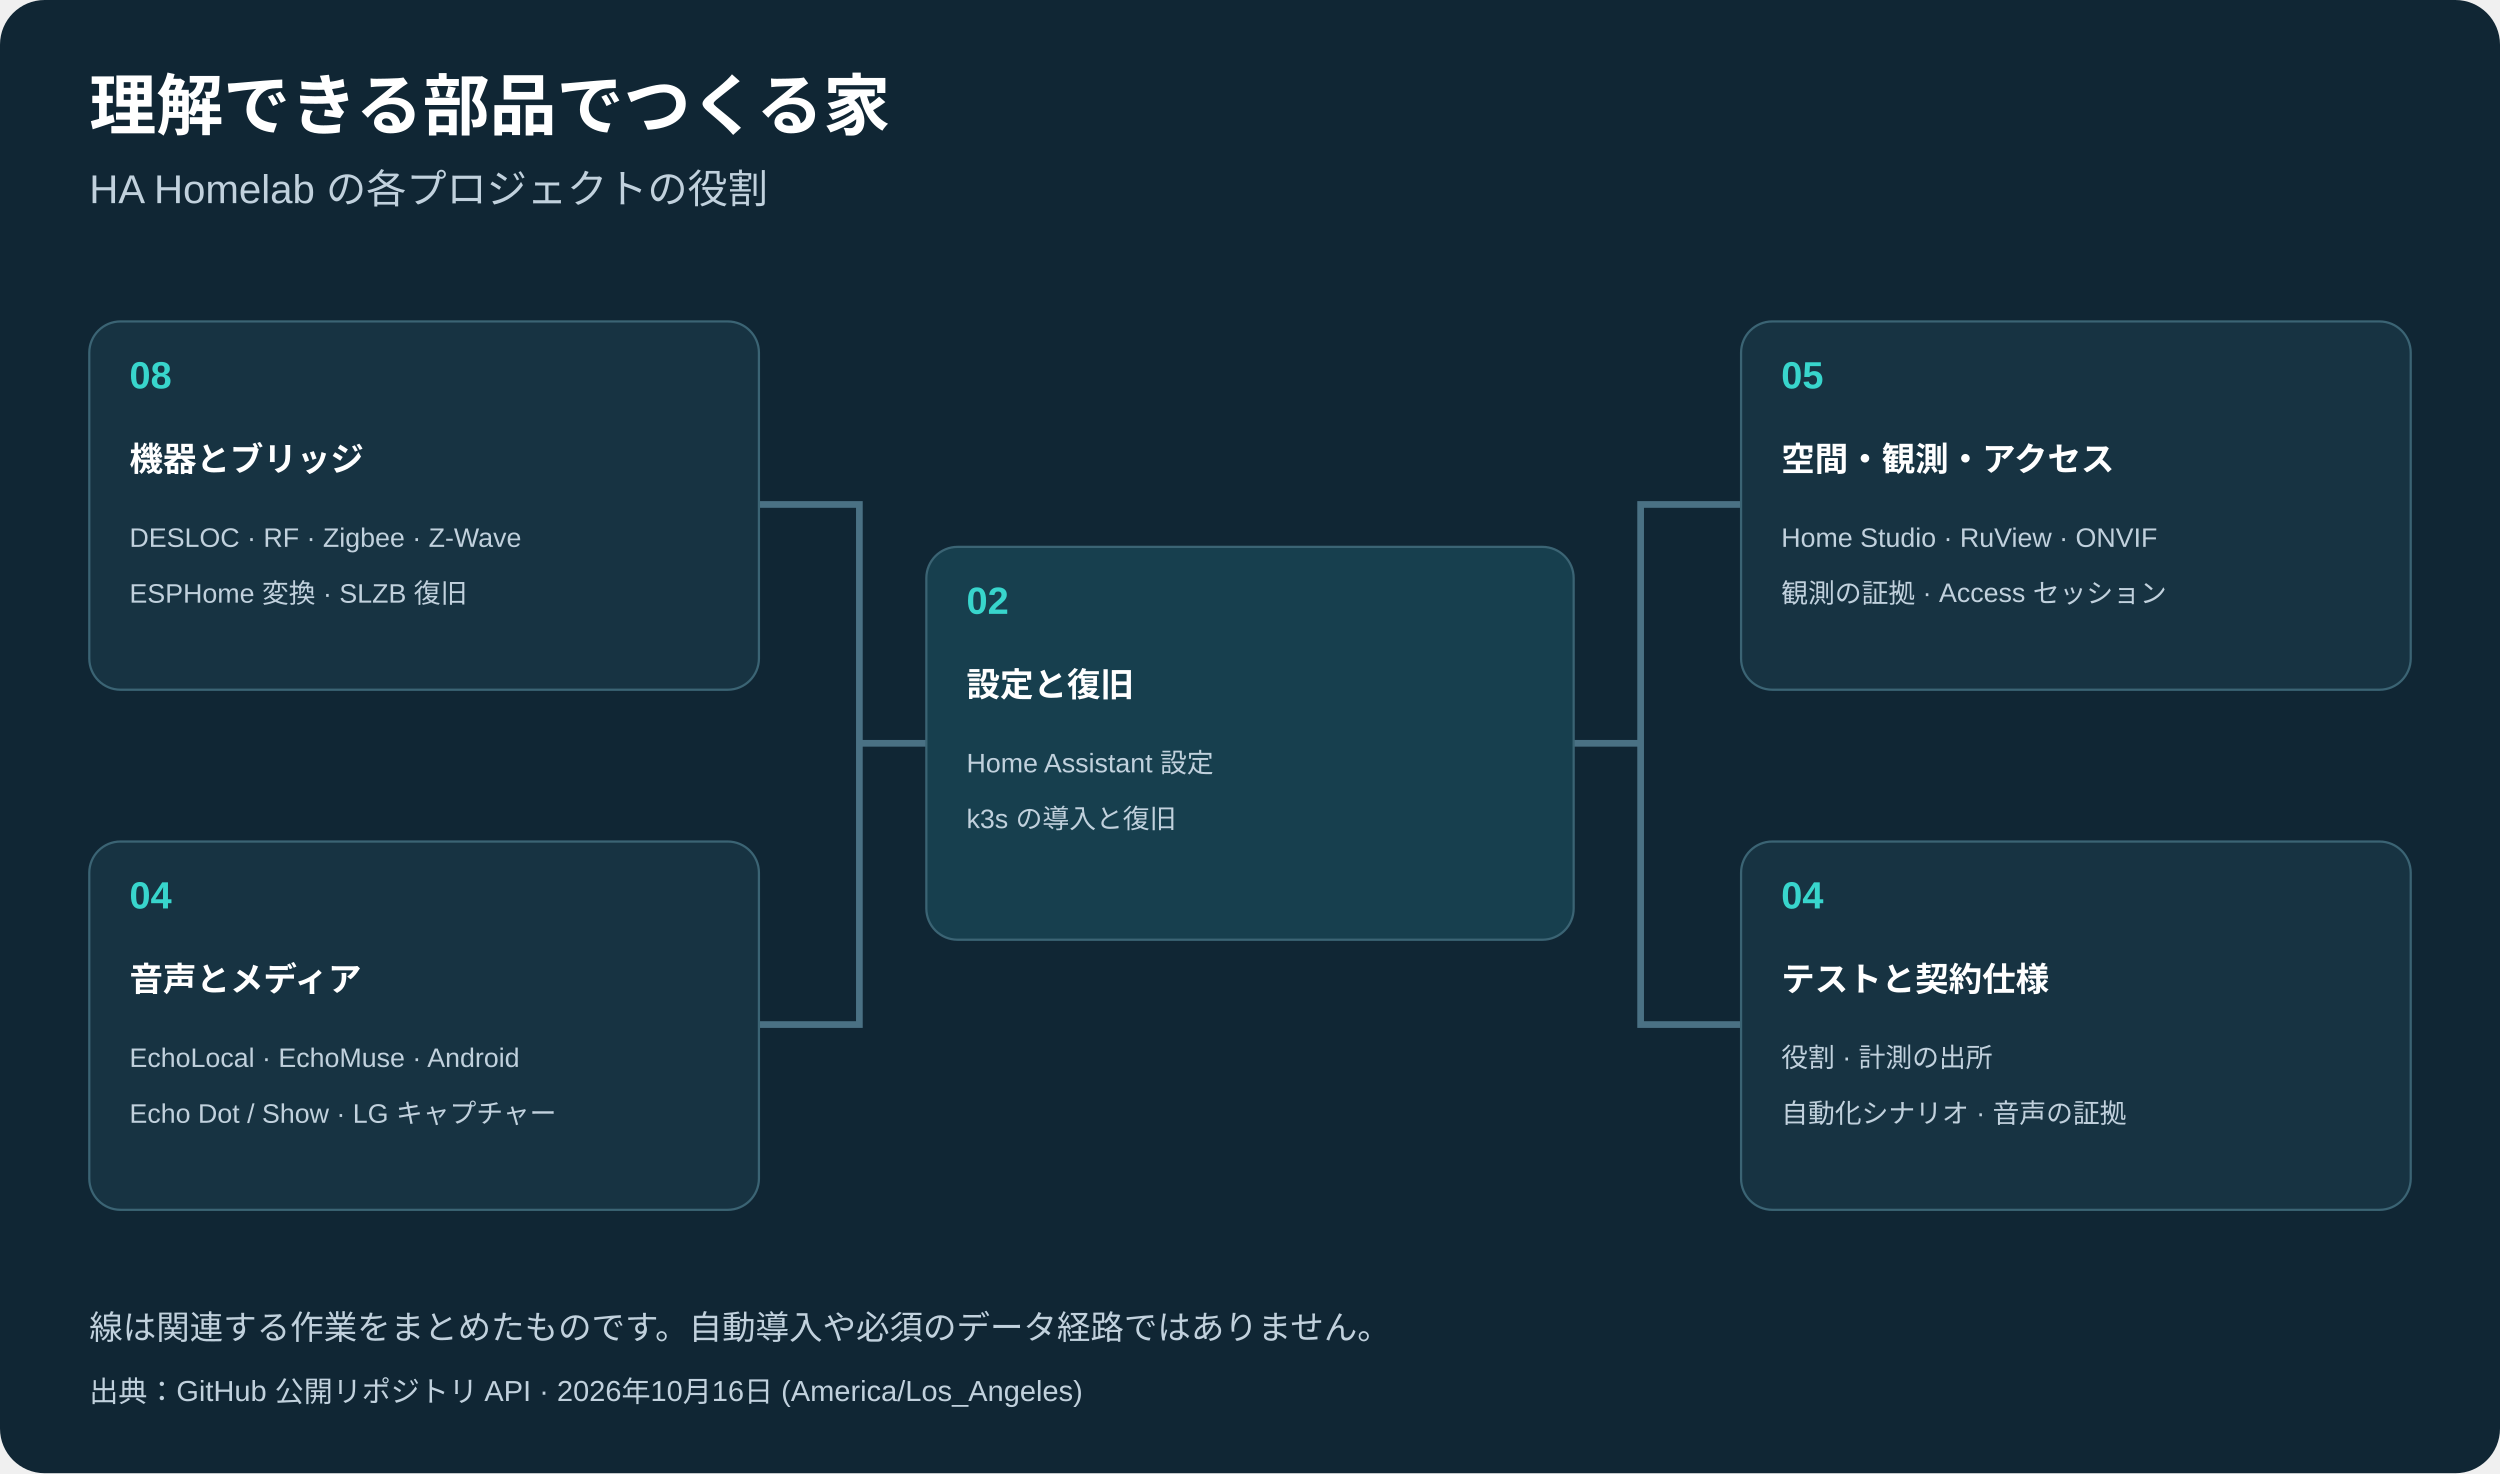
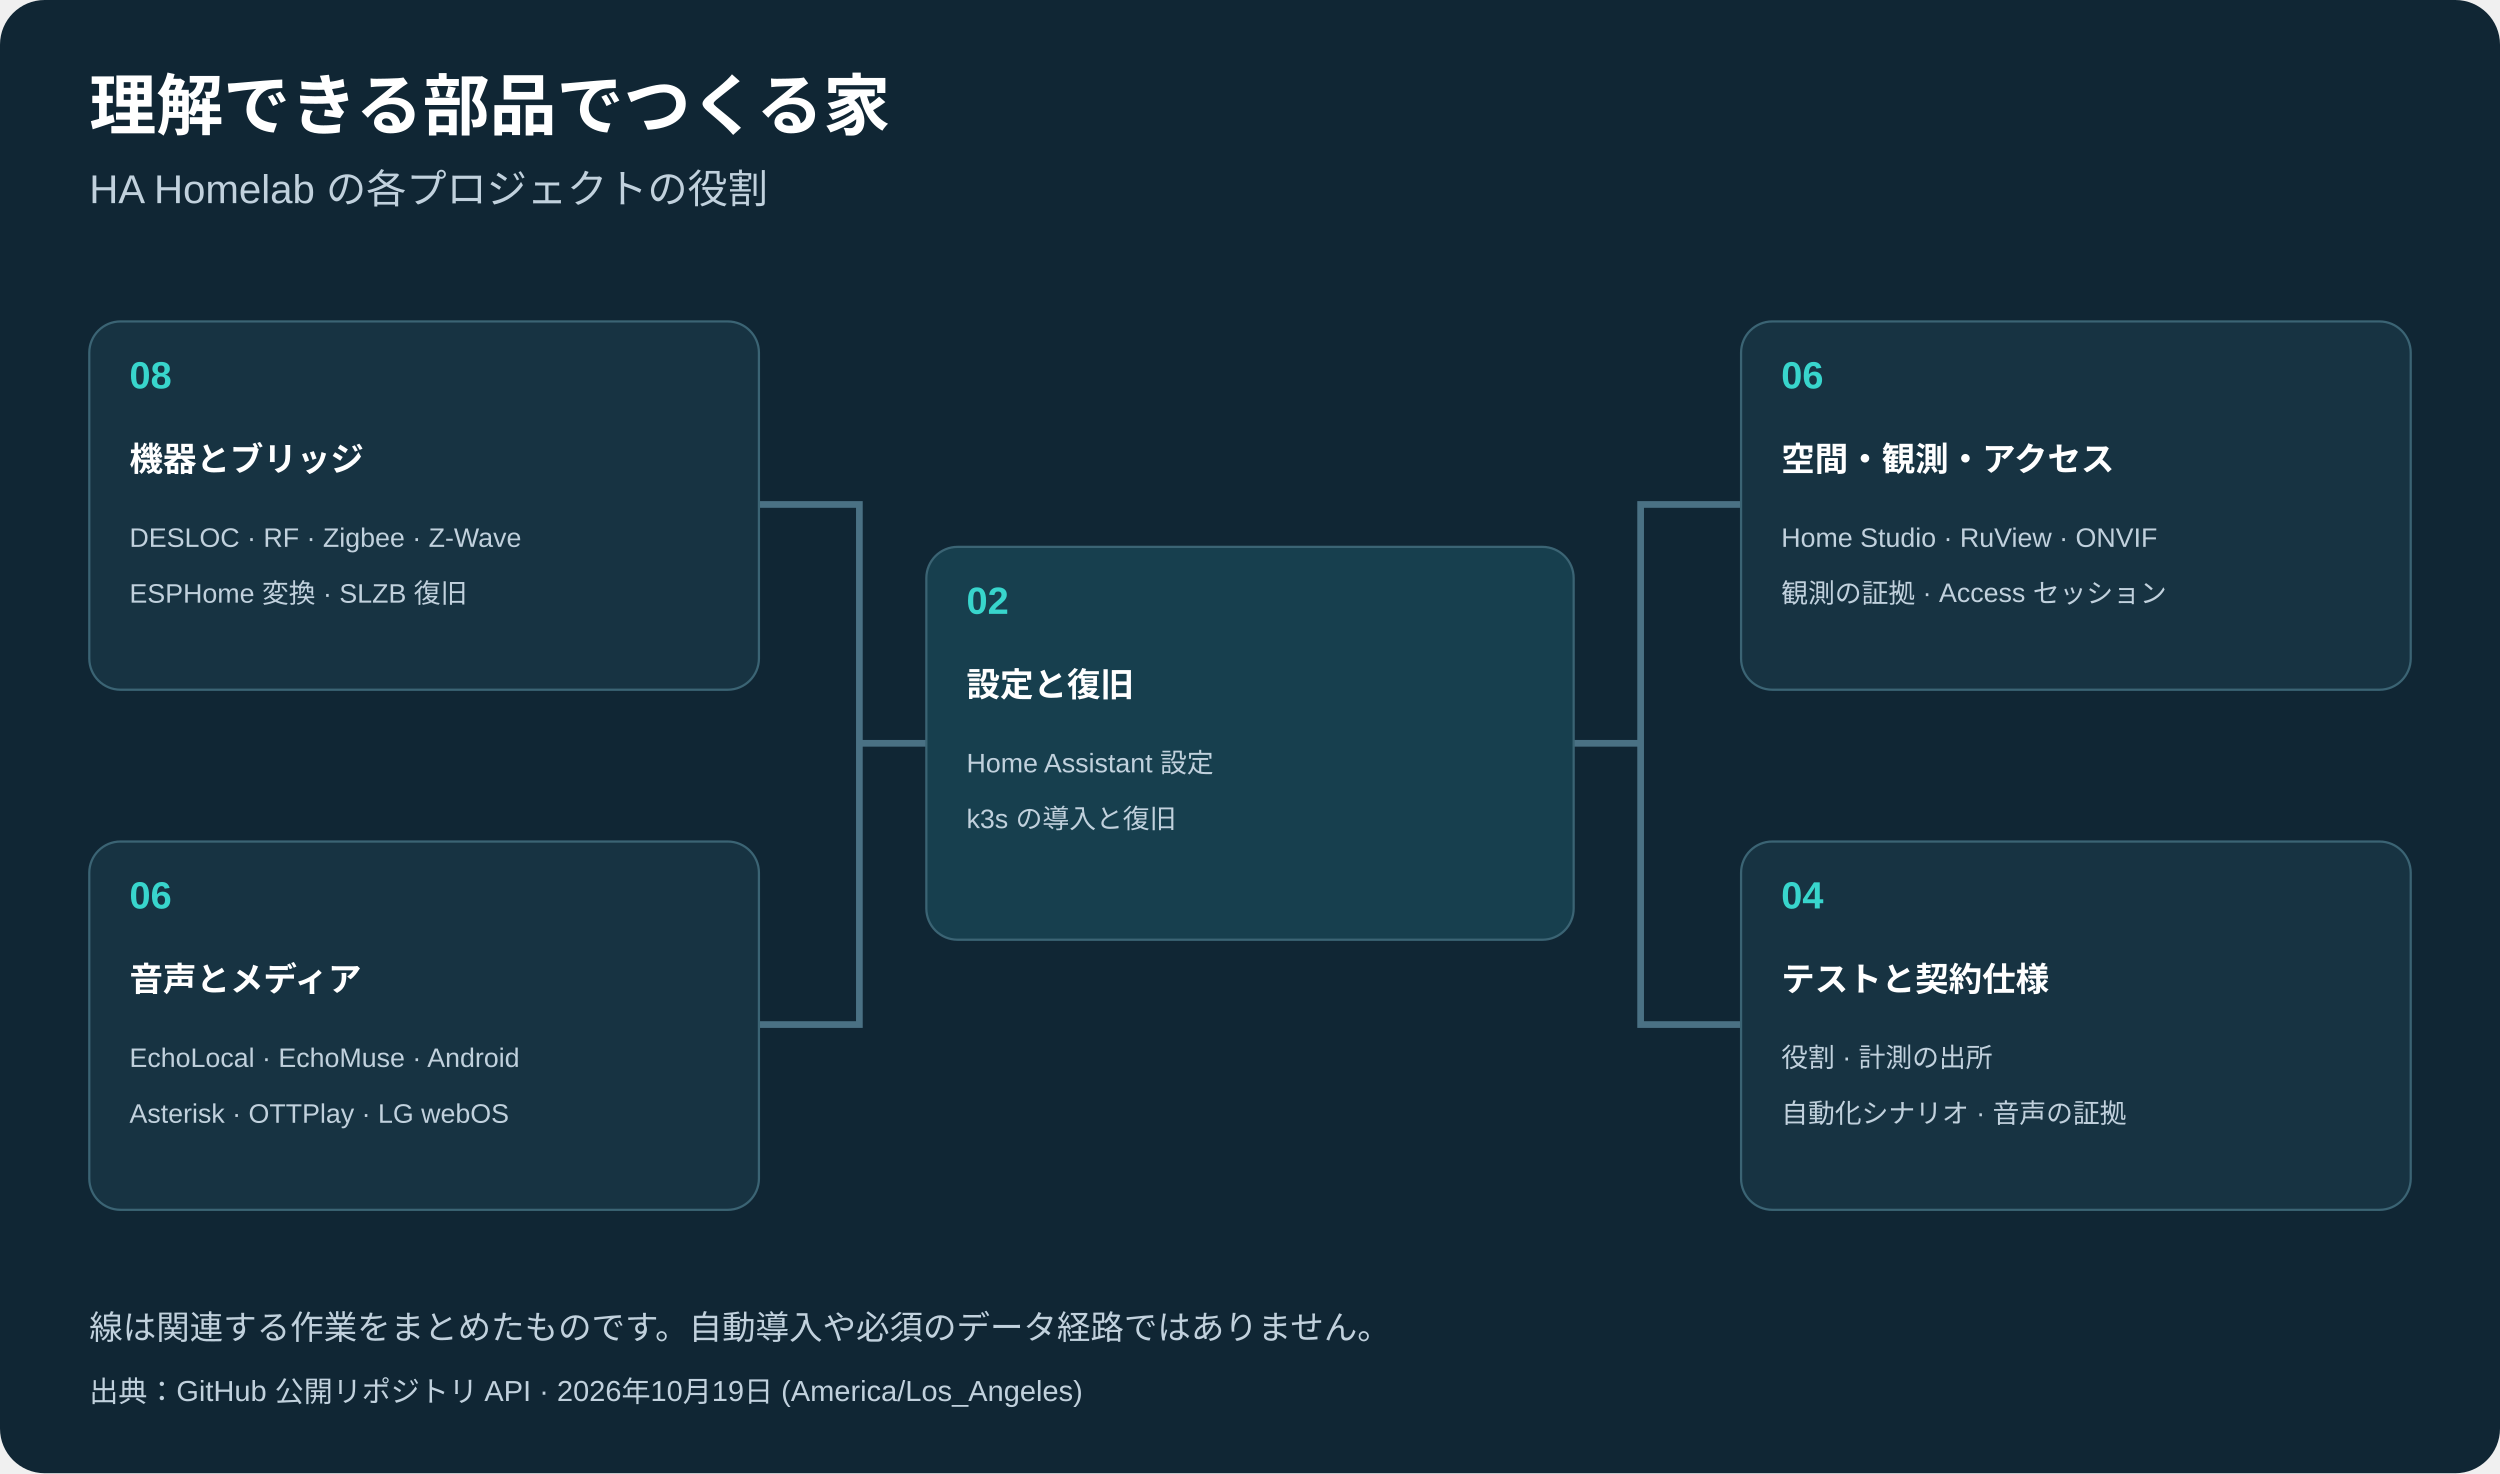
<svg xmlns="http://www.w3.org/2000/svg" width="1120" height="660" viewBox="0 0 1120 660" role="img" aria-labelledby="title desc" lang="ja">
  <rect width="1120" height="660" rx="20" fill="#102634" />
  <g font-family="Arial, Helvetica, sans-serif">
    <text x="40" y="58" font-size="30" fill="#ffffff" font-weight="700" text-anchor="start">理解できる部品でつくる家</text>
    <text x="40" y="91" font-size="18" fill="#c1d1dd" font-weight="400" text-anchor="start">HA Homelab の各プロジェクトの役割</text>
    <path d="M 340 226 H 385 V 333 H 415 M 340 459 H 385 V 333 M 705 333 H 735 V 226 H 780 M 735 333 V 459 H 780" fill="none" stroke="#4a7184" stroke-width="3" />
    <rect x="40" y="377" width="300" height="165" rx="14" fill="#173342" stroke="#3b6474" />
-     <text x="58" y="407" font-size="17" fill="#38d5cc" font-weight="700" text-anchor="start">04</text>
+     <text x="58" y="407" font-size="17" fill="#38d5cc" font-weight="700" text-anchor="start">06</text>
    <text x="58" y="444" font-size="15" fill="#ffffff" font-weight="700" text-anchor="start">音声とメディア</text>
    <text x="58" y="478" font-size="12" fill="#c1d1dd" font-weight="400" text-anchor="start">EchoLocal · EchoMuse · Android</text>
-     <text x="58" y="503" font-size="12" fill="#c1d1dd" font-weight="400" text-anchor="start">Echo Dot / Show · LG キャプチャー</text>
+     <text x="58" y="503" font-size="12" fill="#c1d1dd" font-weight="400" text-anchor="start">Asterisk · OTTPlay · LG webOS</text>
    <rect x="40" y="144" width="300" height="165" rx="14" fill="#173342" stroke="#3b6474" />
    <text x="58" y="174" font-size="17" fill="#38d5cc" font-weight="700" text-anchor="start">08</text>
    <text x="58" y="211" font-size="15" fill="#ffffff" font-weight="700" text-anchor="start">機器とブリッジ</text>
    <text x="58" y="245" font-size="12" fill="#c1d1dd" font-weight="400" text-anchor="start">DESLOC · RF · Zigbee · Z-Wave</text>
    <text x="58" y="270" font-size="12" fill="#c1d1dd" font-weight="400" text-anchor="start">ESPHome 変換 · SLZB 復旧</text>
    <rect x="415" y="245" width="290" height="176" rx="14" fill="#173f4e" stroke="#3b6474" />
    <text x="433" y="275" font-size="17" fill="#38d5cc" font-weight="700" text-anchor="start">02</text>
    <text x="433" y="312" font-size="15" fill="#ffffff" font-weight="700" text-anchor="start">設定と復旧</text>
    <text x="433" y="346" font-size="12" fill="#c1d1dd" font-weight="400" text-anchor="start">Home Assistant 設定</text>
    <text x="433" y="371" font-size="12" fill="#c1d1dd" font-weight="400" text-anchor="start">k3s の導入と復旧</text>
    <rect x="780" y="144" width="300" height="165" rx="14" fill="#173342" stroke="#3b6474" />
-     <text x="798" y="174" font-size="17" fill="#38d5cc" font-weight="700" text-anchor="start">05</text>
+     <text x="798" y="174" font-size="17" fill="#38d5cc" font-weight="700" text-anchor="start">06</text>
    <text x="798" y="211" font-size="15" fill="#ffffff" font-weight="700" text-anchor="start">空間・観測・アクセス</text>
    <text x="798" y="245" font-size="12" fill="#c1d1dd" font-weight="400" text-anchor="start">Home Studio · RuView · ONVIF</text>
    <text x="798" y="270" font-size="12" fill="#c1d1dd" font-weight="400" text-anchor="start">観測の証拠 · Access セッション</text>
    <rect x="780" y="377" width="300" height="165" rx="14" fill="#173342" stroke="#3b6474" />
    <text x="798" y="407" font-size="17" fill="#38d5cc" font-weight="700" text-anchor="start">04</text>
    <text x="798" y="444" font-size="15" fill="#ffffff" font-weight="700" text-anchor="start">テストと契約仕様</text>
    <text x="798" y="478" font-size="12" fill="#c1d1dd" font-weight="400" text-anchor="start">役割 · 計測の出所</text>
    <text x="798" y="503" font-size="12" fill="#c1d1dd" font-weight="400" text-anchor="start">自動化シナリオ · 音声の証拠</text>
    <text x="40" y="600" font-size="15" fill="#c1d1dd" font-weight="400" text-anchor="start">線は関連する作業をまとめたものです。自動導入や必須のデータ経路ではありません。</text>
-     <text x="40" y="628" font-size="13" fill="#c1d1dd" font-weight="400" text-anchor="start">出典：GitHub 公開リポジトリ API · 2026年10月16日 (America/Los_Angeles)</text>
+     <text x="40" y="628" font-size="13" fill="#c1d1dd" font-weight="400" text-anchor="start">出典：GitHub 公開リポジトリ API · 2026年10月19日 (America/Los_Angeles)</text>
  </g>
</svg>
